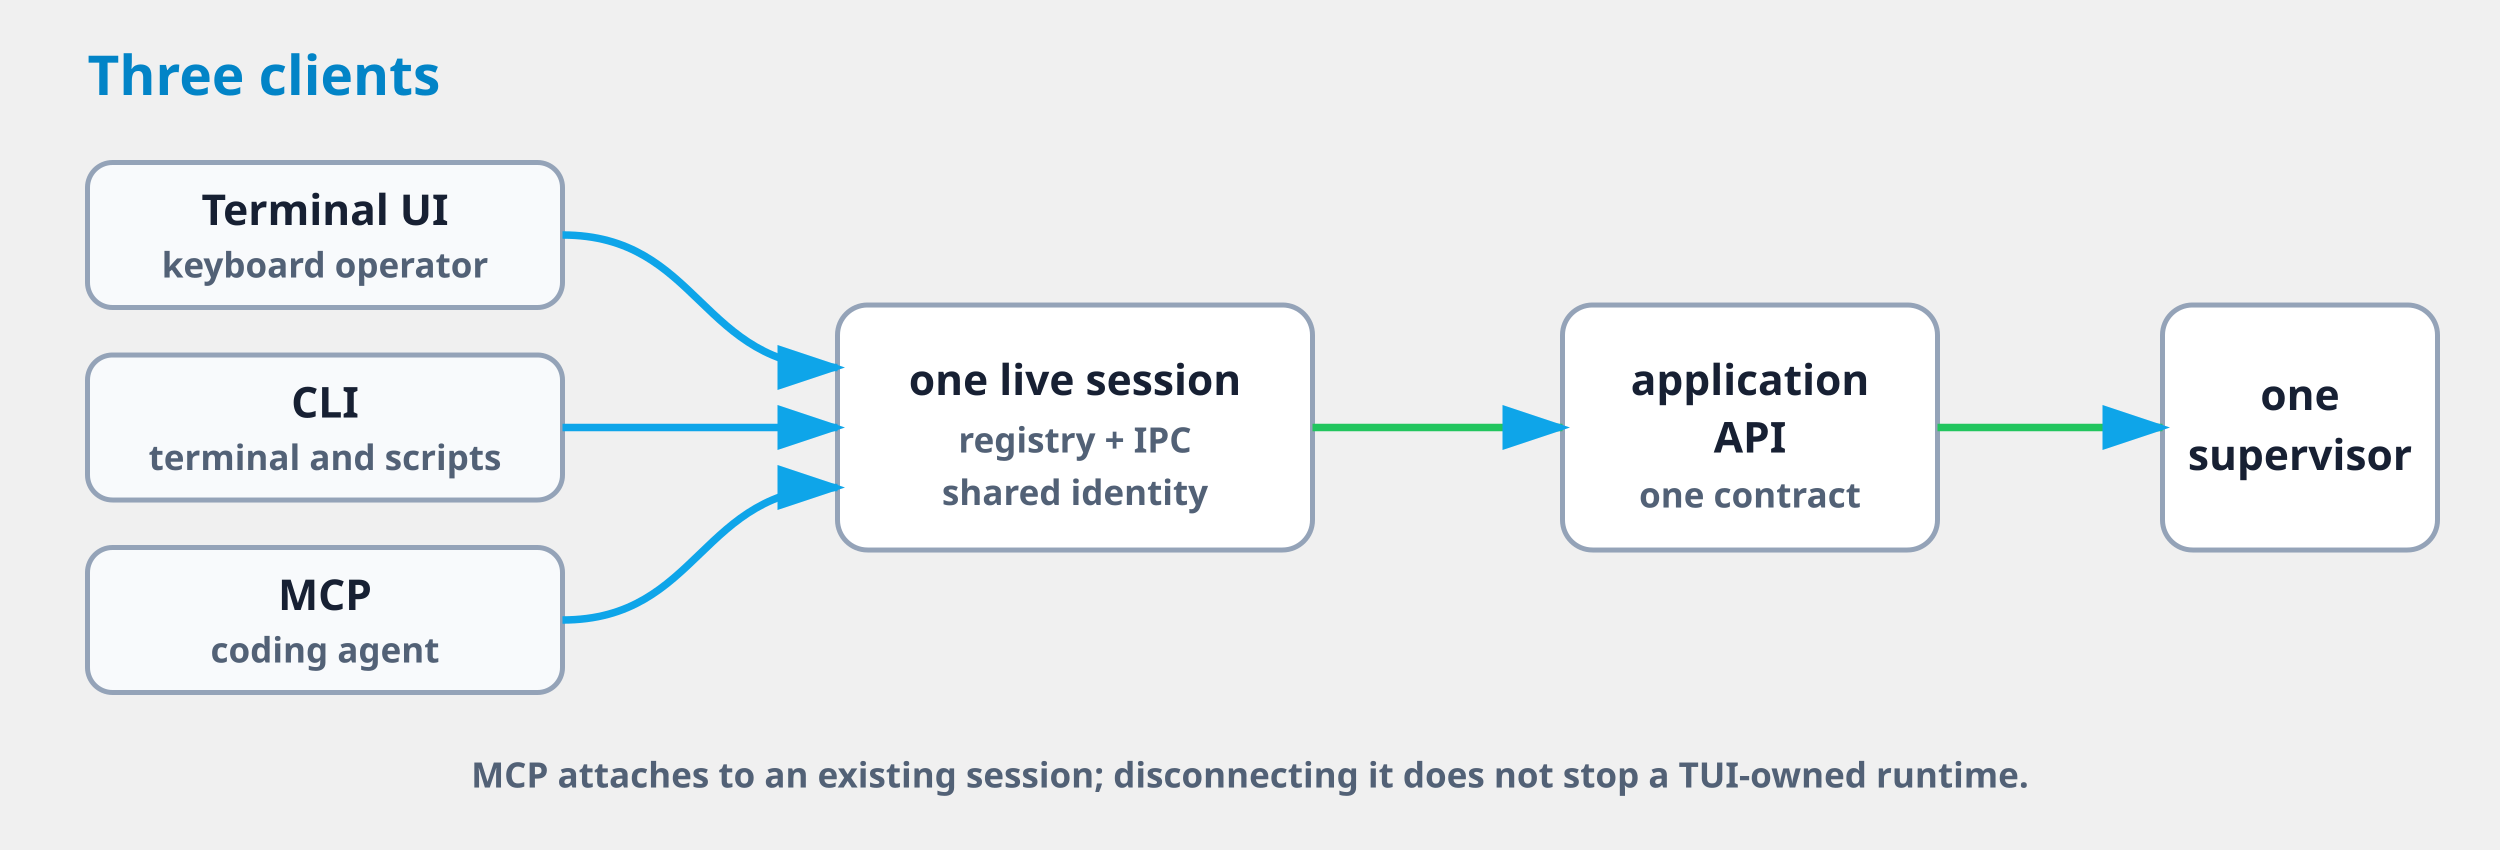
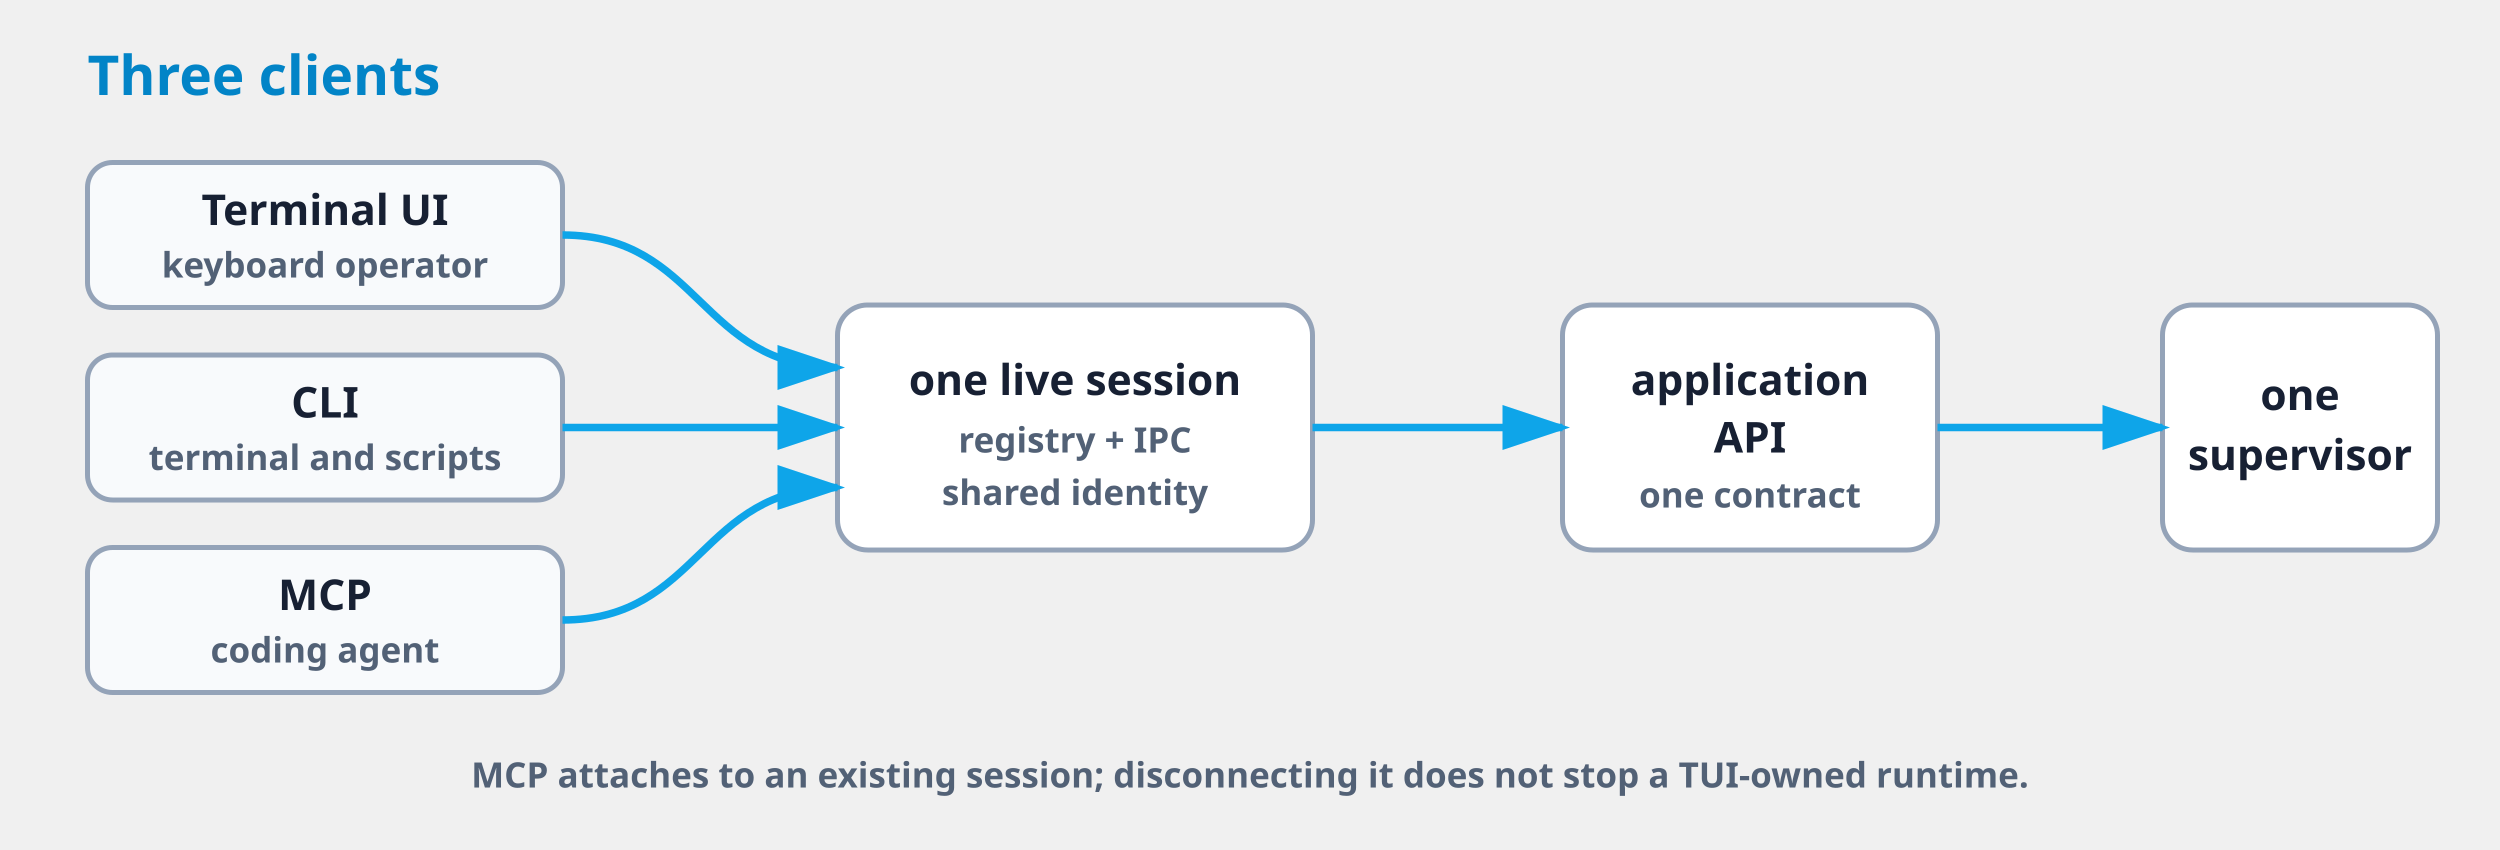
<svg xmlns="http://www.w3.org/2000/svg" viewBox="0 0 1000 340" role="img" aria-labelledby="title desc">
-   <style>text{font:600 17px ui-sans-serif,system-ui;fill:#172033}.box{fill:#fff;stroke:#94a3b8;stroke-width:2}.client{fill:#f8fafc}.edge{fill:none;stroke:#0ea5e9;stroke-width:3}.shared{stroke:#22c55e}.heading{font-size:22px;fill:#0284c7}.note{font-size:14px;fill:#526176}@media(prefers-color-scheme:dark){text{fill:#e7edf5}.box{fill:#111923;stroke:#526176}.client{fill:#0d131b}.heading{fill:#38bdf8}.note{fill:#9aa8b8}}</style>
+   <style>text{font:600 17px ui-sans-serif,system-ui;fill:#172033}.box{fill:#fff;stroke:#94a3b8;stroke-width:2}.client{fill:#f8fafc}.edge{fill:none;stroke:#0ea5e9;stroke-width:3}.heading{font-size:22px;fill:#0284c7}.note{font-size:14px;fill:#526176}@media(prefers-color-scheme:dark){text{fill:#e7edf5}.box{fill:#111923;stroke:#526176}.client{fill:#0d131b}.heading{fill:#38bdf8}.note{fill:#9aa8b8}}</style>
  <defs>
    <marker id="arrow" markerWidth="10" markerHeight="10" refX="8" refY="3" orient="auto">
      <path d="M0 0L9 3L0 6Z" fill="#0ea5e9" />
    </marker>
  </defs>
  <text class="heading" x="35" y="38">Three clients</text>
  <rect class="box client" x="35" y="65" width="190" height="58" rx="10" />
  <text x="130" y="90" text-anchor="middle">Terminal UI</text>
  <text class="note" x="130" y="111" text-anchor="middle">keyboard operator</text>
  <rect class="box client" x="35" y="142" width="190" height="58" rx="10" />
  <text x="130" y="167" text-anchor="middle">CLI</text>
  <text class="note" x="130" y="188" text-anchor="middle">terminal and scripts</text>
  <rect class="box client" x="35" y="219" width="190" height="58" rx="10" />
  <text x="130" y="244" text-anchor="middle">MCP</text>
  <text class="note" x="130" y="265" text-anchor="middle">coding agent</text>
  <rect class="box" x="335" y="122" width="190" height="98" rx="12" />
  <text x="430" y="158" text-anchor="middle">one live session</text>
  <text class="note" x="430" y="181" text-anchor="middle">registry + IPC</text>
  <text class="note" x="430" y="202" text-anchor="middle">shared identity</text>
  <rect class="box" x="625" y="122" width="150" height="98" rx="12" />
  <text x="700" y="158" text-anchor="middle">application</text>
  <text x="700" y="181" text-anchor="middle">API</text>
  <text class="note" x="700" y="203" text-anchor="middle">one contract</text>
  <rect class="box" x="865" y="122" width="110" height="98" rx="12" />
  <text x="920" y="164" text-anchor="middle">one</text>
  <text x="920" y="188" text-anchor="middle">supervisor</text>
  <path class="edge" d="M225 94C280 94 280 147 335 147" marker-end="url(#arrow)" />
  <path class="edge" d="M225 171H335" marker-end="url(#arrow)" />
  <path class="edge" d="M225 248C280 248 280 195 335 195" marker-end="url(#arrow)" />
-   <path class="edge shared" d="M525 171H625" marker-end="url(#arrow)" />
-   <path class="edge shared" d="M775 171H865" marker-end="url(#arrow)" />
+   <path class="edge" d="M525 171H625" marker-end="url(#arrow)" />
+   <path class="edge" d="M775 171H865" marker-end="url(#arrow)" />
  <text class="note" x="500" y="315" text-anchor="middle">MCP attaches to an existing session; disconnecting it does not stop a TUI-owned runtime.</text>
</svg>
